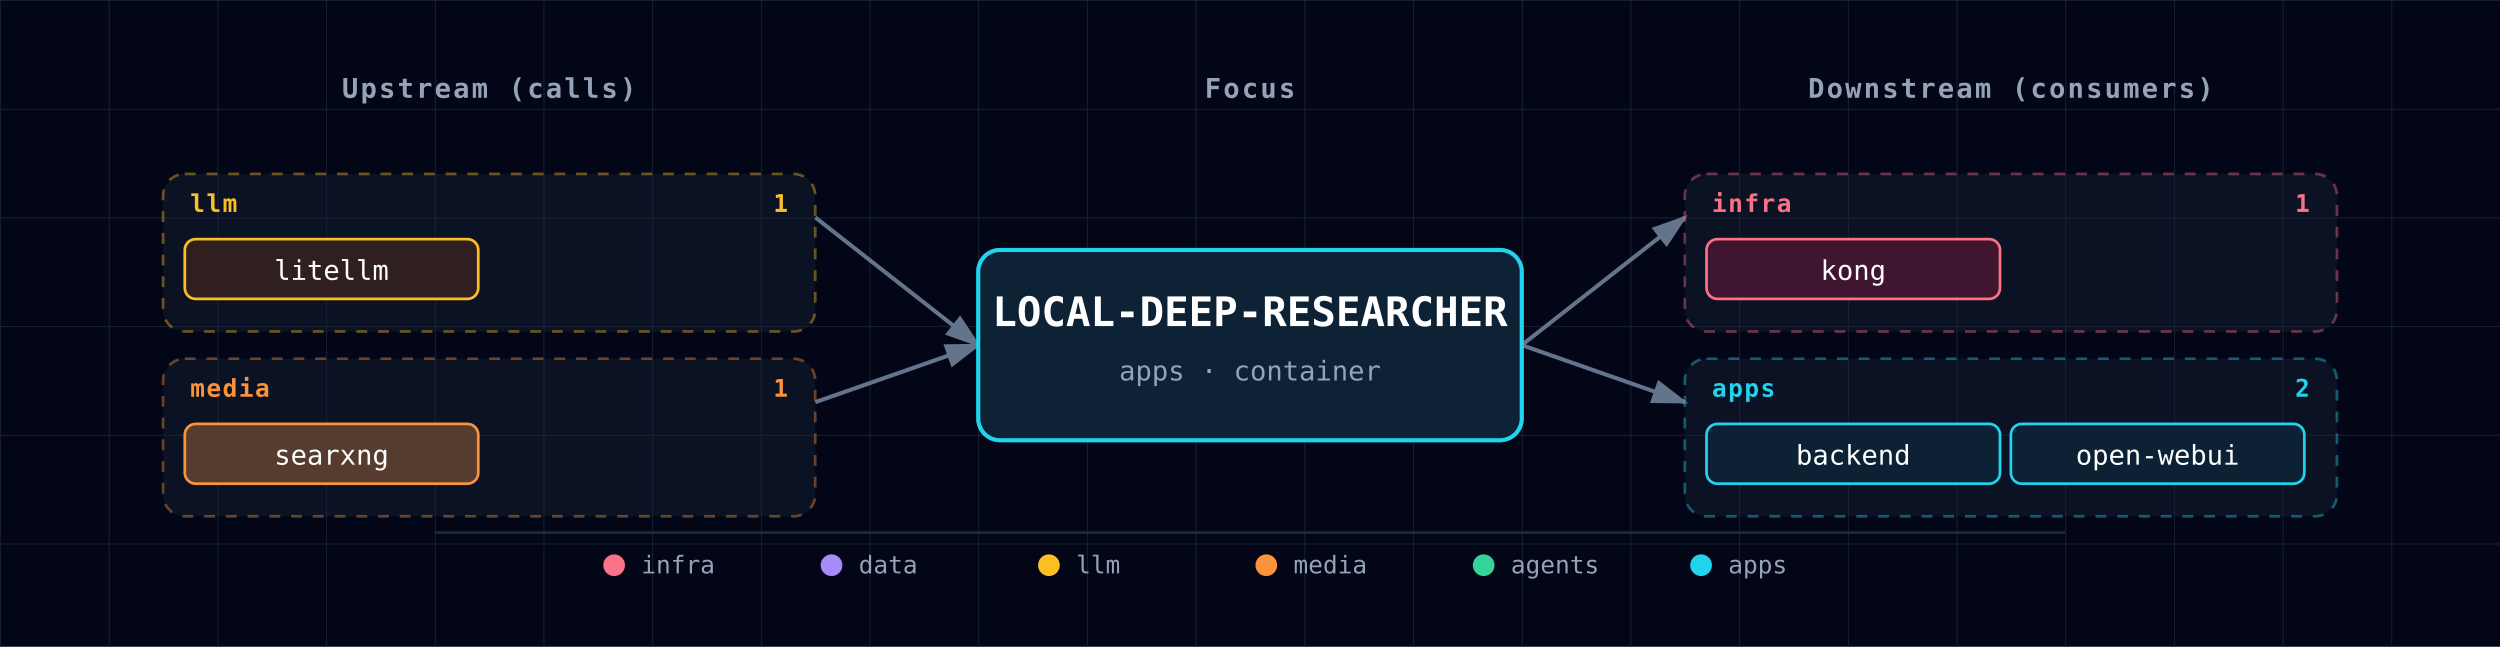
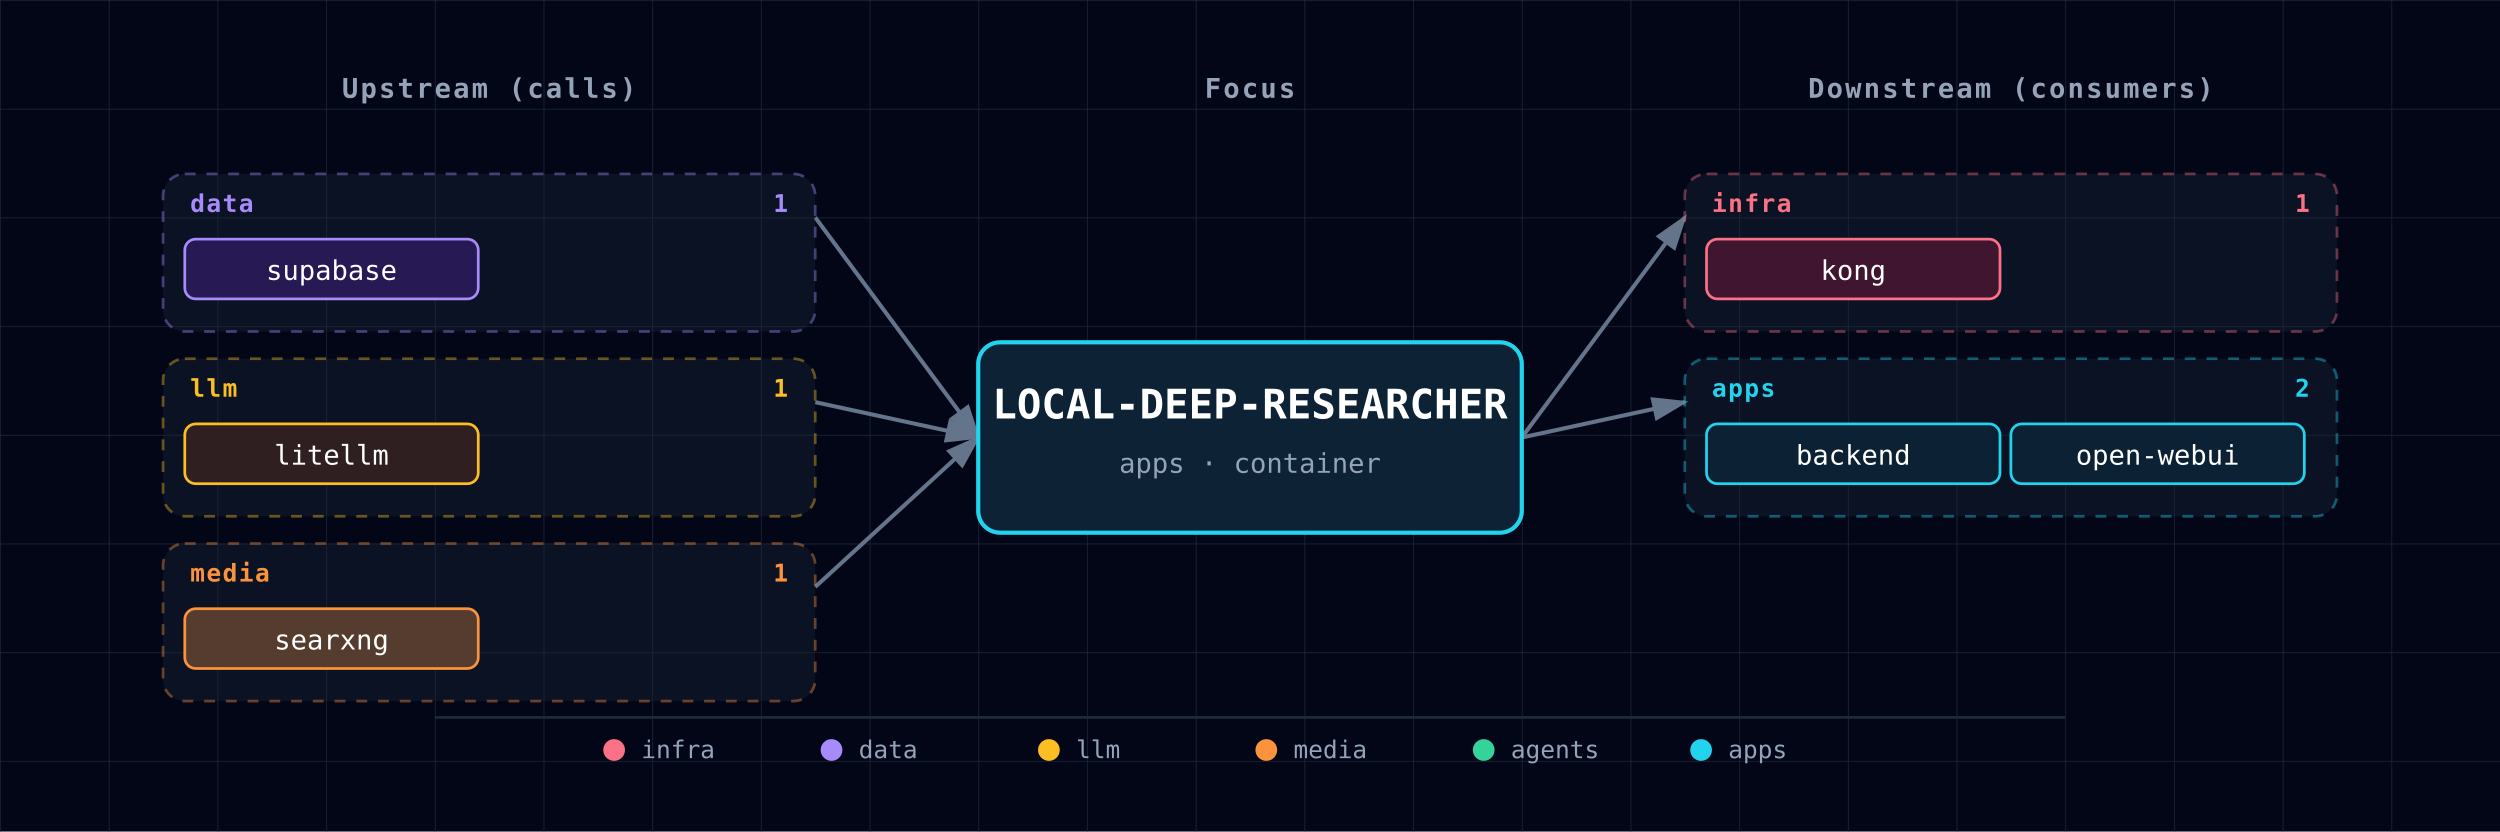
- <svg xmlns="http://www.w3.org/2000/svg" viewBox="0 0 920 238" font-family="'JetBrains Mono', 'Fira Code', Menlo, Consolas, monospace">
+ <svg xmlns="http://www.w3.org/2000/svg" viewBox="0 0 920 306" font-family="'JetBrains Mono', 'Fira Code', Menlo, Consolas, monospace">
  <defs>
    <pattern id="grid" width="40" height="40" patternUnits="userSpaceOnUse">
      <path d="M 40 0 L 0 0 0 40" fill="none" stroke="#1e293b" stroke-width="0.5" />
    </pattern>
    <marker id="arrowhead" markerWidth="9" markerHeight="6" refX="8" refY="3" orient="auto">
      <polygon points="0 0, 9 3, 0 6" fill="#64748b" />
    </marker>
    <filter id="focus-glow" x="-50%" y="-50%" width="200%" height="200%">
      <feGaussianBlur in="SourceAlpha" stdDeviation="6" />
      <feFlood flood-color="#22d3ee" flood-opacity="0.6" />
      <feComposite in2="SourceAlpha" operator="in" />
      <feMerge>
        <feMergeNode />
        <feMergeNode in="SourceGraphic" />
      </feMerge>
    </filter>
  </defs>
-   <rect width="920" height="238" fill="#020617" />
-   <rect width="920" height="238" fill="url(#grid)" />
+   <rect width="920" height="306" fill="#020617" />
+   <rect width="920" height="306" fill="url(#grid)" />
  <text x="180" y="36" fill="#94a3b8" font-size="10" font-weight="600" text-anchor="middle" letter-spacing="0.08em">Upstream (calls)</text>
  <text x="460" y="36" fill="#94a3b8" font-size="10" font-weight="600" text-anchor="middle" letter-spacing="0.08em">Focus</text>
  <text x="740" y="36" fill="#94a3b8" font-size="10" font-weight="600" text-anchor="middle" letter-spacing="0.08em">Downstream (consumers)</text>
-   <line x1="300" y1="80" x2="360" y2="127" stroke="#64748b" stroke-width="1.5" marker-end="url(#arrowhead)" />
-   <line x1="300" y1="148" x2="360" y2="127" stroke="#64748b" stroke-width="1.5" marker-end="url(#arrowhead)" />
-   <line x1="560" y1="127" x2="620" y2="80" stroke="#64748b" stroke-width="1.5" marker-end="url(#arrowhead)" />
-   <line x1="560" y1="127" x2="620" y2="148" stroke="#64748b" stroke-width="1.5" marker-end="url(#arrowhead)" />
+   <line x1="300" y1="80" x2="360" y2="161" stroke="#64748b" stroke-width="1.5" marker-end="url(#arrowhead)" />
+   <line x1="300" y1="148" x2="360" y2="161" stroke="#64748b" stroke-width="1.5" marker-end="url(#arrowhead)" />
+   <line x1="300" y1="216" x2="360" y2="161" stroke="#64748b" stroke-width="1.5" marker-end="url(#arrowhead)" />
+   <line x1="560" y1="161" x2="620" y2="80" stroke="#64748b" stroke-width="1.5" marker-end="url(#arrowhead)" />
+   <line x1="560" y1="161" x2="620" y2="148" stroke="#64748b" stroke-width="1.5" marker-end="url(#arrowhead)" />
  <g>
    <g class="cluster">
-       <rect x="60" y="64" width="240" height="58" rx="8" fill="rgba(30,41,59,0.35)" stroke="#fbbf24" stroke-width="1" stroke-dasharray="4,4" stroke-opacity="0.4" />
-       <text x="70" y="78" fill="#fbbf24" font-size="9" font-weight="700" text-anchor="start" style="letter-spacing:0.06em;text-transform:uppercase;">llm</text>
-       <text x="290" y="78" fill="#fbbf24" font-size="9" font-weight="600" text-anchor="end">1</text>
+       <rect x="60" y="64" width="240" height="58" rx="8" fill="rgba(30,41,59,0.35)" stroke="#a78bfa" stroke-width="1" stroke-dasharray="4,4" stroke-opacity="0.4" />
+       <text x="70" y="78" fill="#a78bfa" font-size="9" font-weight="700" text-anchor="start" style="letter-spacing:0.06em;text-transform:uppercase;">data</text>
+       <text x="290" y="78" fill="#a78bfa" font-size="9" font-weight="600" text-anchor="end">1</text>
    </g>
    <g>
      <rect x="68" y="88" width="108" height="22" rx="4" fill="#0f172a" />
-       <rect x="68" y="88" width="108" height="22" rx="4" fill="rgba(120, 53, 15, 0.3)" stroke="#fbbf24" stroke-width="1" />
-       <text x="122" y="103" fill="white" font-size="10" text-anchor="middle">litellm</text>
+       <rect x="68" y="88" width="108" height="22" rx="4" fill="rgba(76, 29, 149, 0.4)" stroke="#a78bfa" stroke-width="1" />
+       <text x="122" y="103" fill="white" font-size="10" text-anchor="middle">supabase</text>
    </g>
    <g class="cluster">
-       <rect x="60" y="132" width="240" height="58" rx="8" fill="rgba(30,41,59,0.35)" stroke="#fb923c" stroke-width="1" stroke-dasharray="4,4" stroke-opacity="0.4" />
-       <text x="70" y="146" fill="#fb923c" font-size="9" font-weight="700" text-anchor="start" style="letter-spacing:0.06em;text-transform:uppercase;">media</text>
-       <text x="290" y="146" fill="#fb923c" font-size="9" font-weight="600" text-anchor="end">1</text>
+       <rect x="60" y="132" width="240" height="58" rx="8" fill="rgba(30,41,59,0.35)" stroke="#fbbf24" stroke-width="1" stroke-dasharray="4,4" stroke-opacity="0.4" />
+       <text x="70" y="146" fill="#fbbf24" font-size="9" font-weight="700" text-anchor="start" style="letter-spacing:0.06em;text-transform:uppercase;">llm</text>
+       <text x="290" y="146" fill="#fbbf24" font-size="9" font-weight="600" text-anchor="end">1</text>
    </g>
    <g>
      <rect x="68" y="156" width="108" height="22" rx="4" fill="#0f172a" />
-       <rect x="68" y="156" width="108" height="22" rx="4" fill="rgba(251, 146, 60, 0.3)" stroke="#fb923c" stroke-width="1" />
-       <text x="122" y="171" fill="white" font-size="10" text-anchor="middle">searxng</text>
+       <rect x="68" y="156" width="108" height="22" rx="4" fill="rgba(120, 53, 15, 0.3)" stroke="#fbbf24" stroke-width="1" />
+       <text x="122" y="171" fill="white" font-size="10" text-anchor="middle">litellm</text>
+     </g>
+     <g class="cluster">
+       <rect x="60" y="200" width="240" height="58" rx="8" fill="rgba(30,41,59,0.35)" stroke="#fb923c" stroke-width="1" stroke-dasharray="4,4" stroke-opacity="0.4" />
+       <text x="70" y="214" fill="#fb923c" font-size="9" font-weight="700" text-anchor="start" style="letter-spacing:0.06em;text-transform:uppercase;">media</text>
+       <text x="290" y="214" fill="#fb923c" font-size="9" font-weight="600" text-anchor="end">1</text>
+     </g>
+     <g>
+       <rect x="68" y="224" width="108" height="22" rx="4" fill="#0f172a" />
+       <rect x="68" y="224" width="108" height="22" rx="4" fill="rgba(251, 146, 60, 0.3)" stroke="#fb923c" stroke-width="1" />
+       <text x="122" y="239" fill="white" font-size="10" text-anchor="middle">searxng</text>
    </g>
  </g>
  <g>
    <g class="cluster">
      <rect x="620" y="64" width="240" height="58" rx="8" fill="rgba(30,41,59,0.35)" stroke="#fb7185" stroke-width="1" stroke-dasharray="4,4" stroke-opacity="0.4" />
      <text x="630" y="78" fill="#fb7185" font-size="9" font-weight="700" text-anchor="start" style="letter-spacing:0.06em;text-transform:uppercase;">infra</text>
      <text x="850" y="78" fill="#fb7185" font-size="9" font-weight="600" text-anchor="end">1</text>
    </g>
    <g>
      <rect x="628" y="88" width="108" height="22" rx="4" fill="#0f172a" />
      <rect x="628" y="88" width="108" height="22" rx="4" fill="rgba(136, 19, 55, 0.4)" stroke="#fb7185" stroke-width="1" />
      <text x="682" y="103" fill="white" font-size="10" text-anchor="middle">kong</text>
    </g>
    <g class="cluster">
      <rect x="620" y="132" width="240" height="58" rx="8" fill="rgba(30,41,59,0.35)" stroke="#22d3ee" stroke-width="1" stroke-dasharray="4,4" stroke-opacity="0.4" />
      <text x="630" y="146" fill="#22d3ee" font-size="9" font-weight="700" text-anchor="start" style="letter-spacing:0.06em;text-transform:uppercase;">apps</text>
      <text x="850" y="146" fill="#22d3ee" font-size="9" font-weight="600" text-anchor="end">2</text>
    </g>
    <g>
      <rect x="628" y="156" width="108" height="22" rx="4" fill="#0f172a" />
      <rect x="628" y="156" width="108" height="22" rx="4" fill="rgba(8, 51, 68, 0.4)" stroke="#22d3ee" stroke-width="1" />
      <text x="682" y="171" fill="white" font-size="10" text-anchor="middle">backend</text>
    </g>
    <g>
      <rect x="740" y="156" width="108" height="22" rx="4" fill="#0f172a" />
      <rect x="740" y="156" width="108" height="22" rx="4" fill="rgba(8, 51, 68, 0.4)" stroke="#22d3ee" stroke-width="1" />
      <text x="794" y="171" fill="white" font-size="10" text-anchor="middle">open-webui</text>
    </g>
  </g>
  <g class="focus" filter="url(#focus-glow)">
-     <rect x="360" y="92" width="200" height="70" rx="8" fill="#0f172a" />
-     <rect x="360" y="92" width="200" height="70" rx="8" fill="rgba(8, 51, 68, 0.4)" stroke="#22d3ee" stroke-width="1.5" />
-     <text x="460" y="120" fill="white" font-size="15" font-weight="700" text-anchor="middle">LOCAL-DEEP-RESEARCHER</text>
-     <text x="460" y="140" fill="#94a3b8" font-size="10" text-anchor="middle">apps · container</text>
+     <rect x="360" y="126" width="200" height="70" rx="8" fill="#0f172a" />
+     <rect x="360" y="126" width="200" height="70" rx="8" fill="rgba(8, 51, 68, 0.4)" stroke="#22d3ee" stroke-width="1.5" />
+     <text x="460" y="154" fill="white" font-size="15" font-weight="700" text-anchor="middle">LOCAL-DEEP-RESEARCHER</text>
+     <text x="460" y="174" fill="#94a3b8" font-size="10" text-anchor="middle">apps · container</text>
  </g>
  <g class="legend">
-     <line x1="160" y1="196" x2="760" y2="196" stroke="#1e293b" stroke-width="1" />
-     <circle cx="226" cy="208" r="4" fill="#fb7185" />
-     <text x="236" y="211" fill="#94a3b8" font-size="9" font-weight="400" text-anchor="start">infra</text>
-     <circle cx="306" cy="208" r="4" fill="#a78bfa" />
-     <text x="316" y="211" fill="#94a3b8" font-size="9" font-weight="400" text-anchor="start">data</text>
-     <circle cx="386" cy="208" r="4" fill="#fbbf24" />
-     <text x="396" y="211" fill="#94a3b8" font-size="9" font-weight="400" text-anchor="start">llm</text>
-     <circle cx="466" cy="208" r="4" fill="#fb923c" />
-     <text x="476" y="211" fill="#94a3b8" font-size="9" font-weight="400" text-anchor="start">media</text>
-     <circle cx="546" cy="208" r="4" fill="#34d399" />
-     <text x="556" y="211" fill="#94a3b8" font-size="9" font-weight="400" text-anchor="start">agents</text>
-     <circle cx="626" cy="208" r="4" fill="#22d3ee" />
-     <text x="636" y="211" fill="#94a3b8" font-size="9" font-weight="400" text-anchor="start">apps</text>
+     <line x1="160" y1="264" x2="760" y2="264" stroke="#1e293b" stroke-width="1" />
+     <circle cx="226" cy="276" r="4" fill="#fb7185" />
+     <text x="236" y="279" fill="#94a3b8" font-size="9" font-weight="400" text-anchor="start">infra</text>
+     <circle cx="306" cy="276" r="4" fill="#a78bfa" />
+     <text x="316" y="279" fill="#94a3b8" font-size="9" font-weight="400" text-anchor="start">data</text>
+     <circle cx="386" cy="276" r="4" fill="#fbbf24" />
+     <text x="396" y="279" fill="#94a3b8" font-size="9" font-weight="400" text-anchor="start">llm</text>
+     <circle cx="466" cy="276" r="4" fill="#fb923c" />
+     <text x="476" y="279" fill="#94a3b8" font-size="9" font-weight="400" text-anchor="start">media</text>
+     <circle cx="546" cy="276" r="4" fill="#34d399" />
+     <text x="556" y="279" fill="#94a3b8" font-size="9" font-weight="400" text-anchor="start">agents</text>
+     <circle cx="626" cy="276" r="4" fill="#22d3ee" />
+     <text x="636" y="279" fill="#94a3b8" font-size="9" font-weight="400" text-anchor="start">apps</text>
  </g>
</svg>
